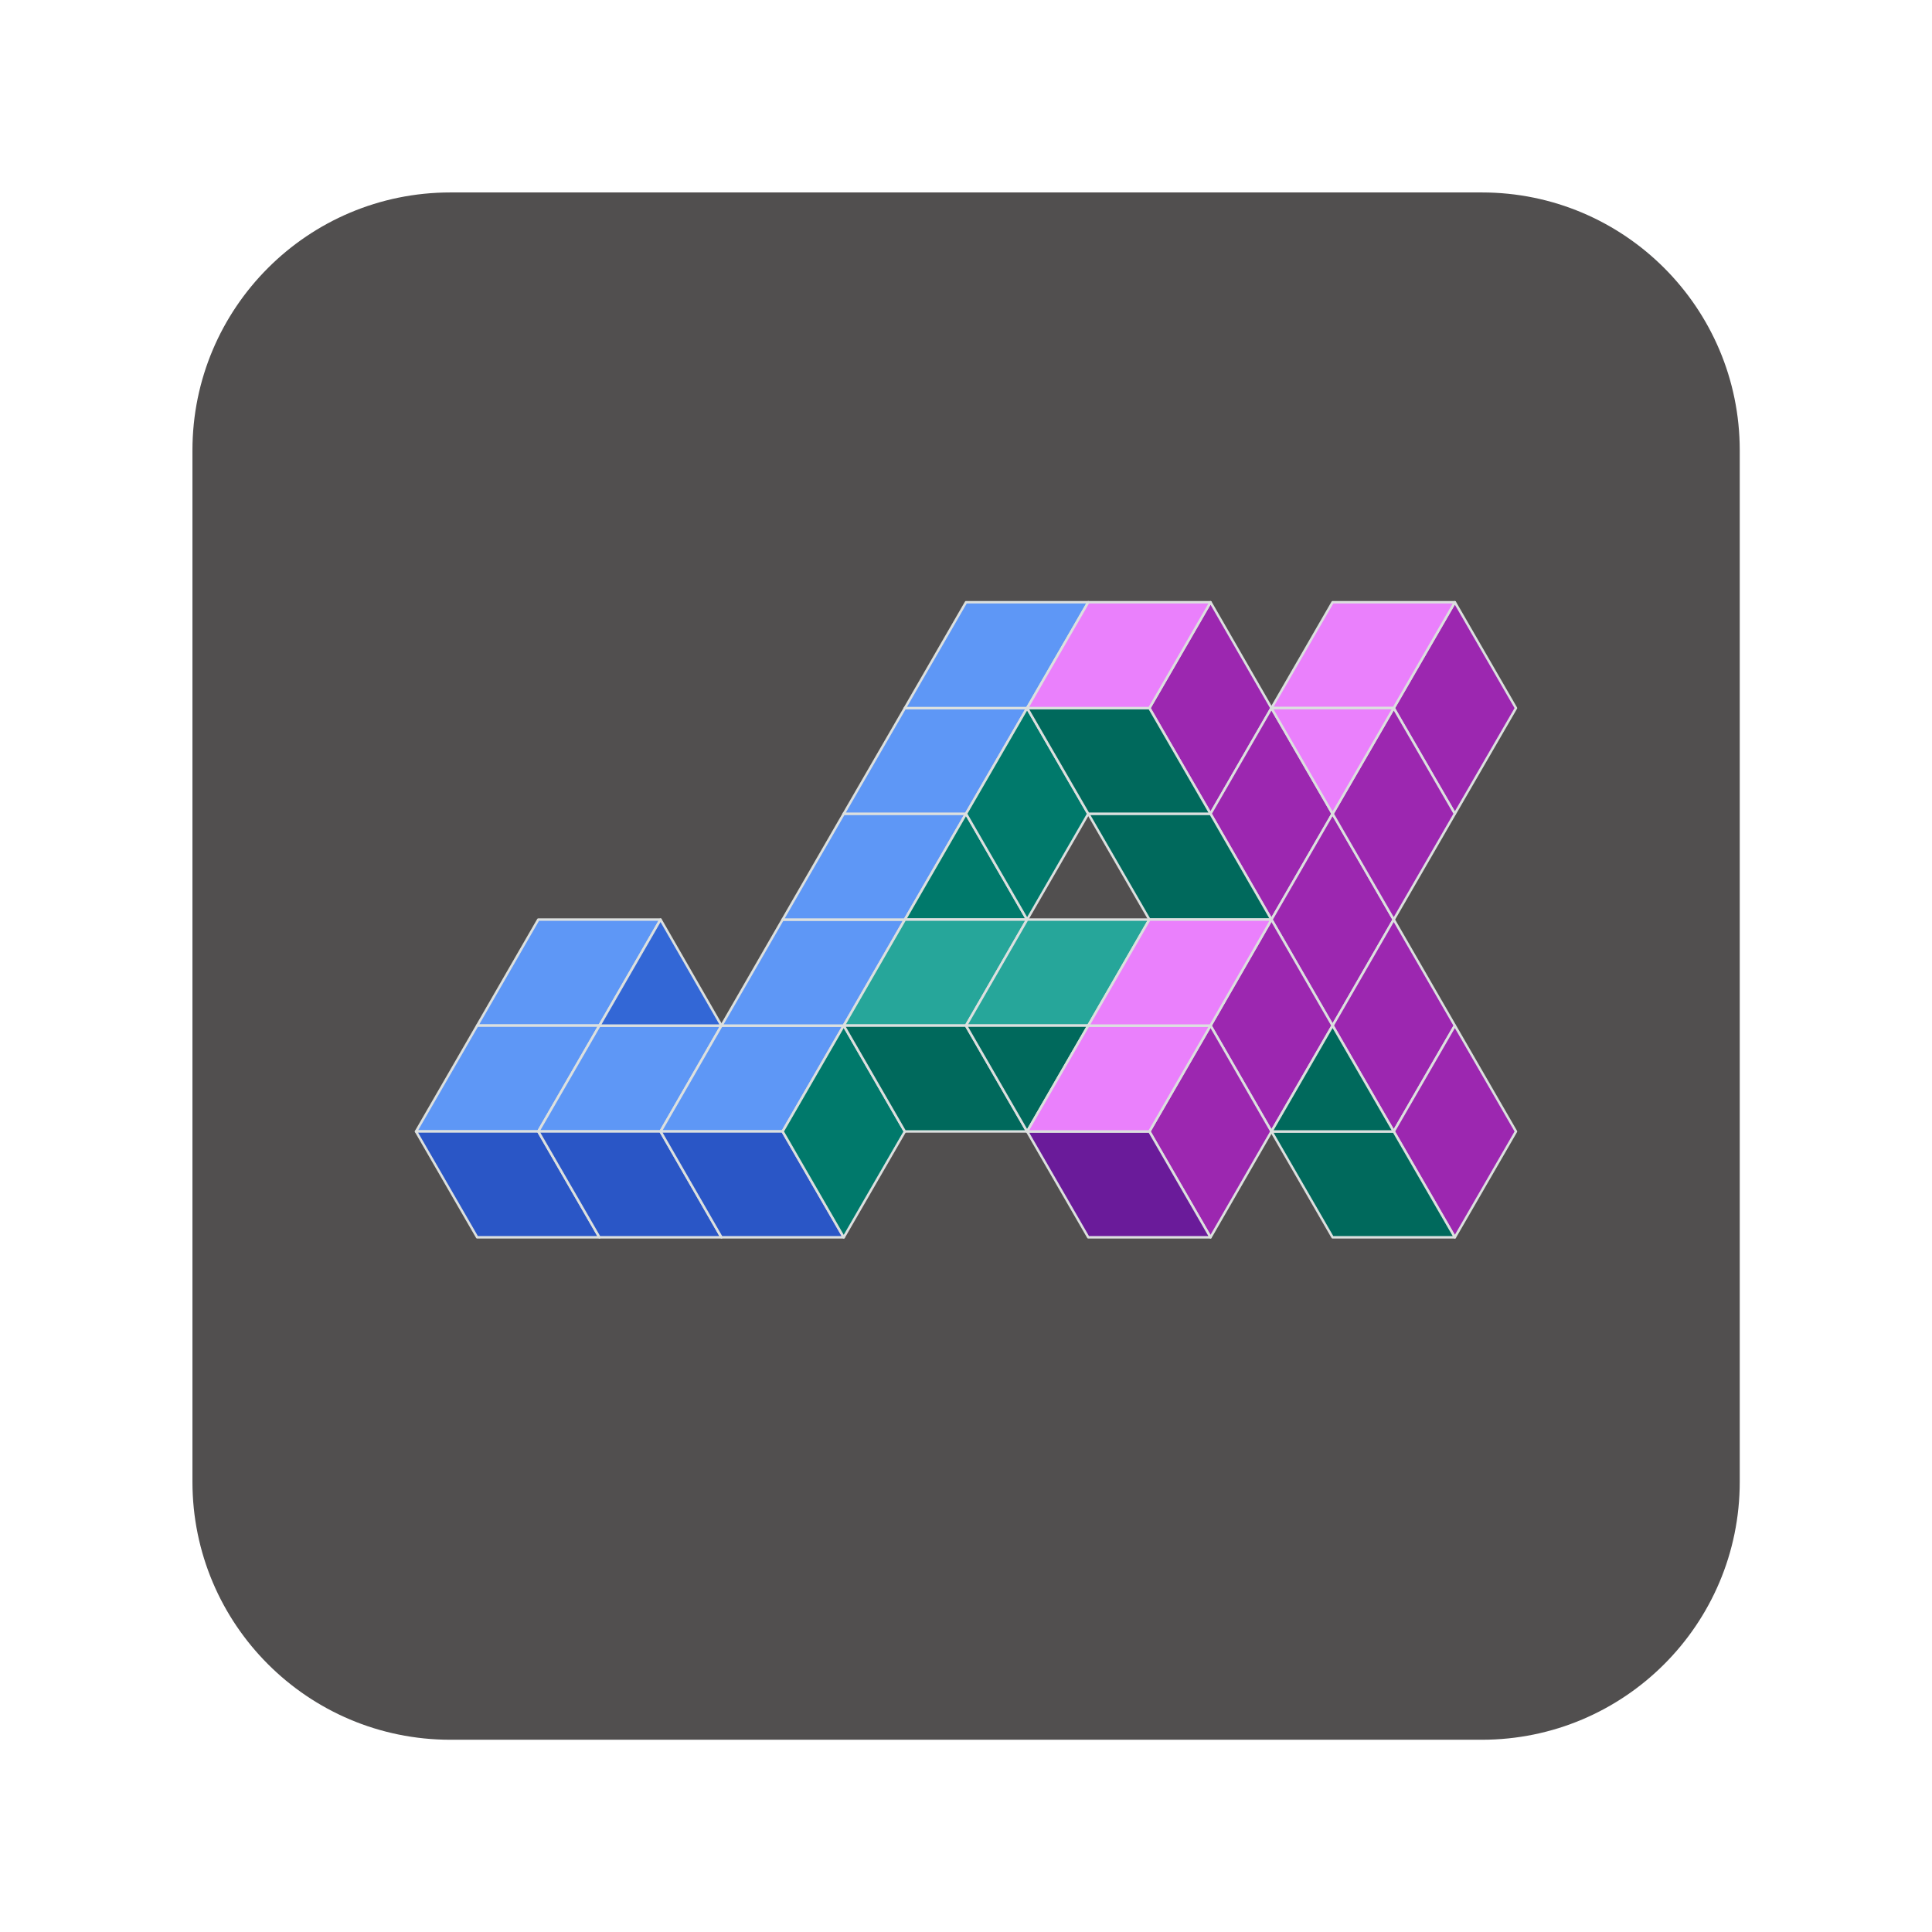
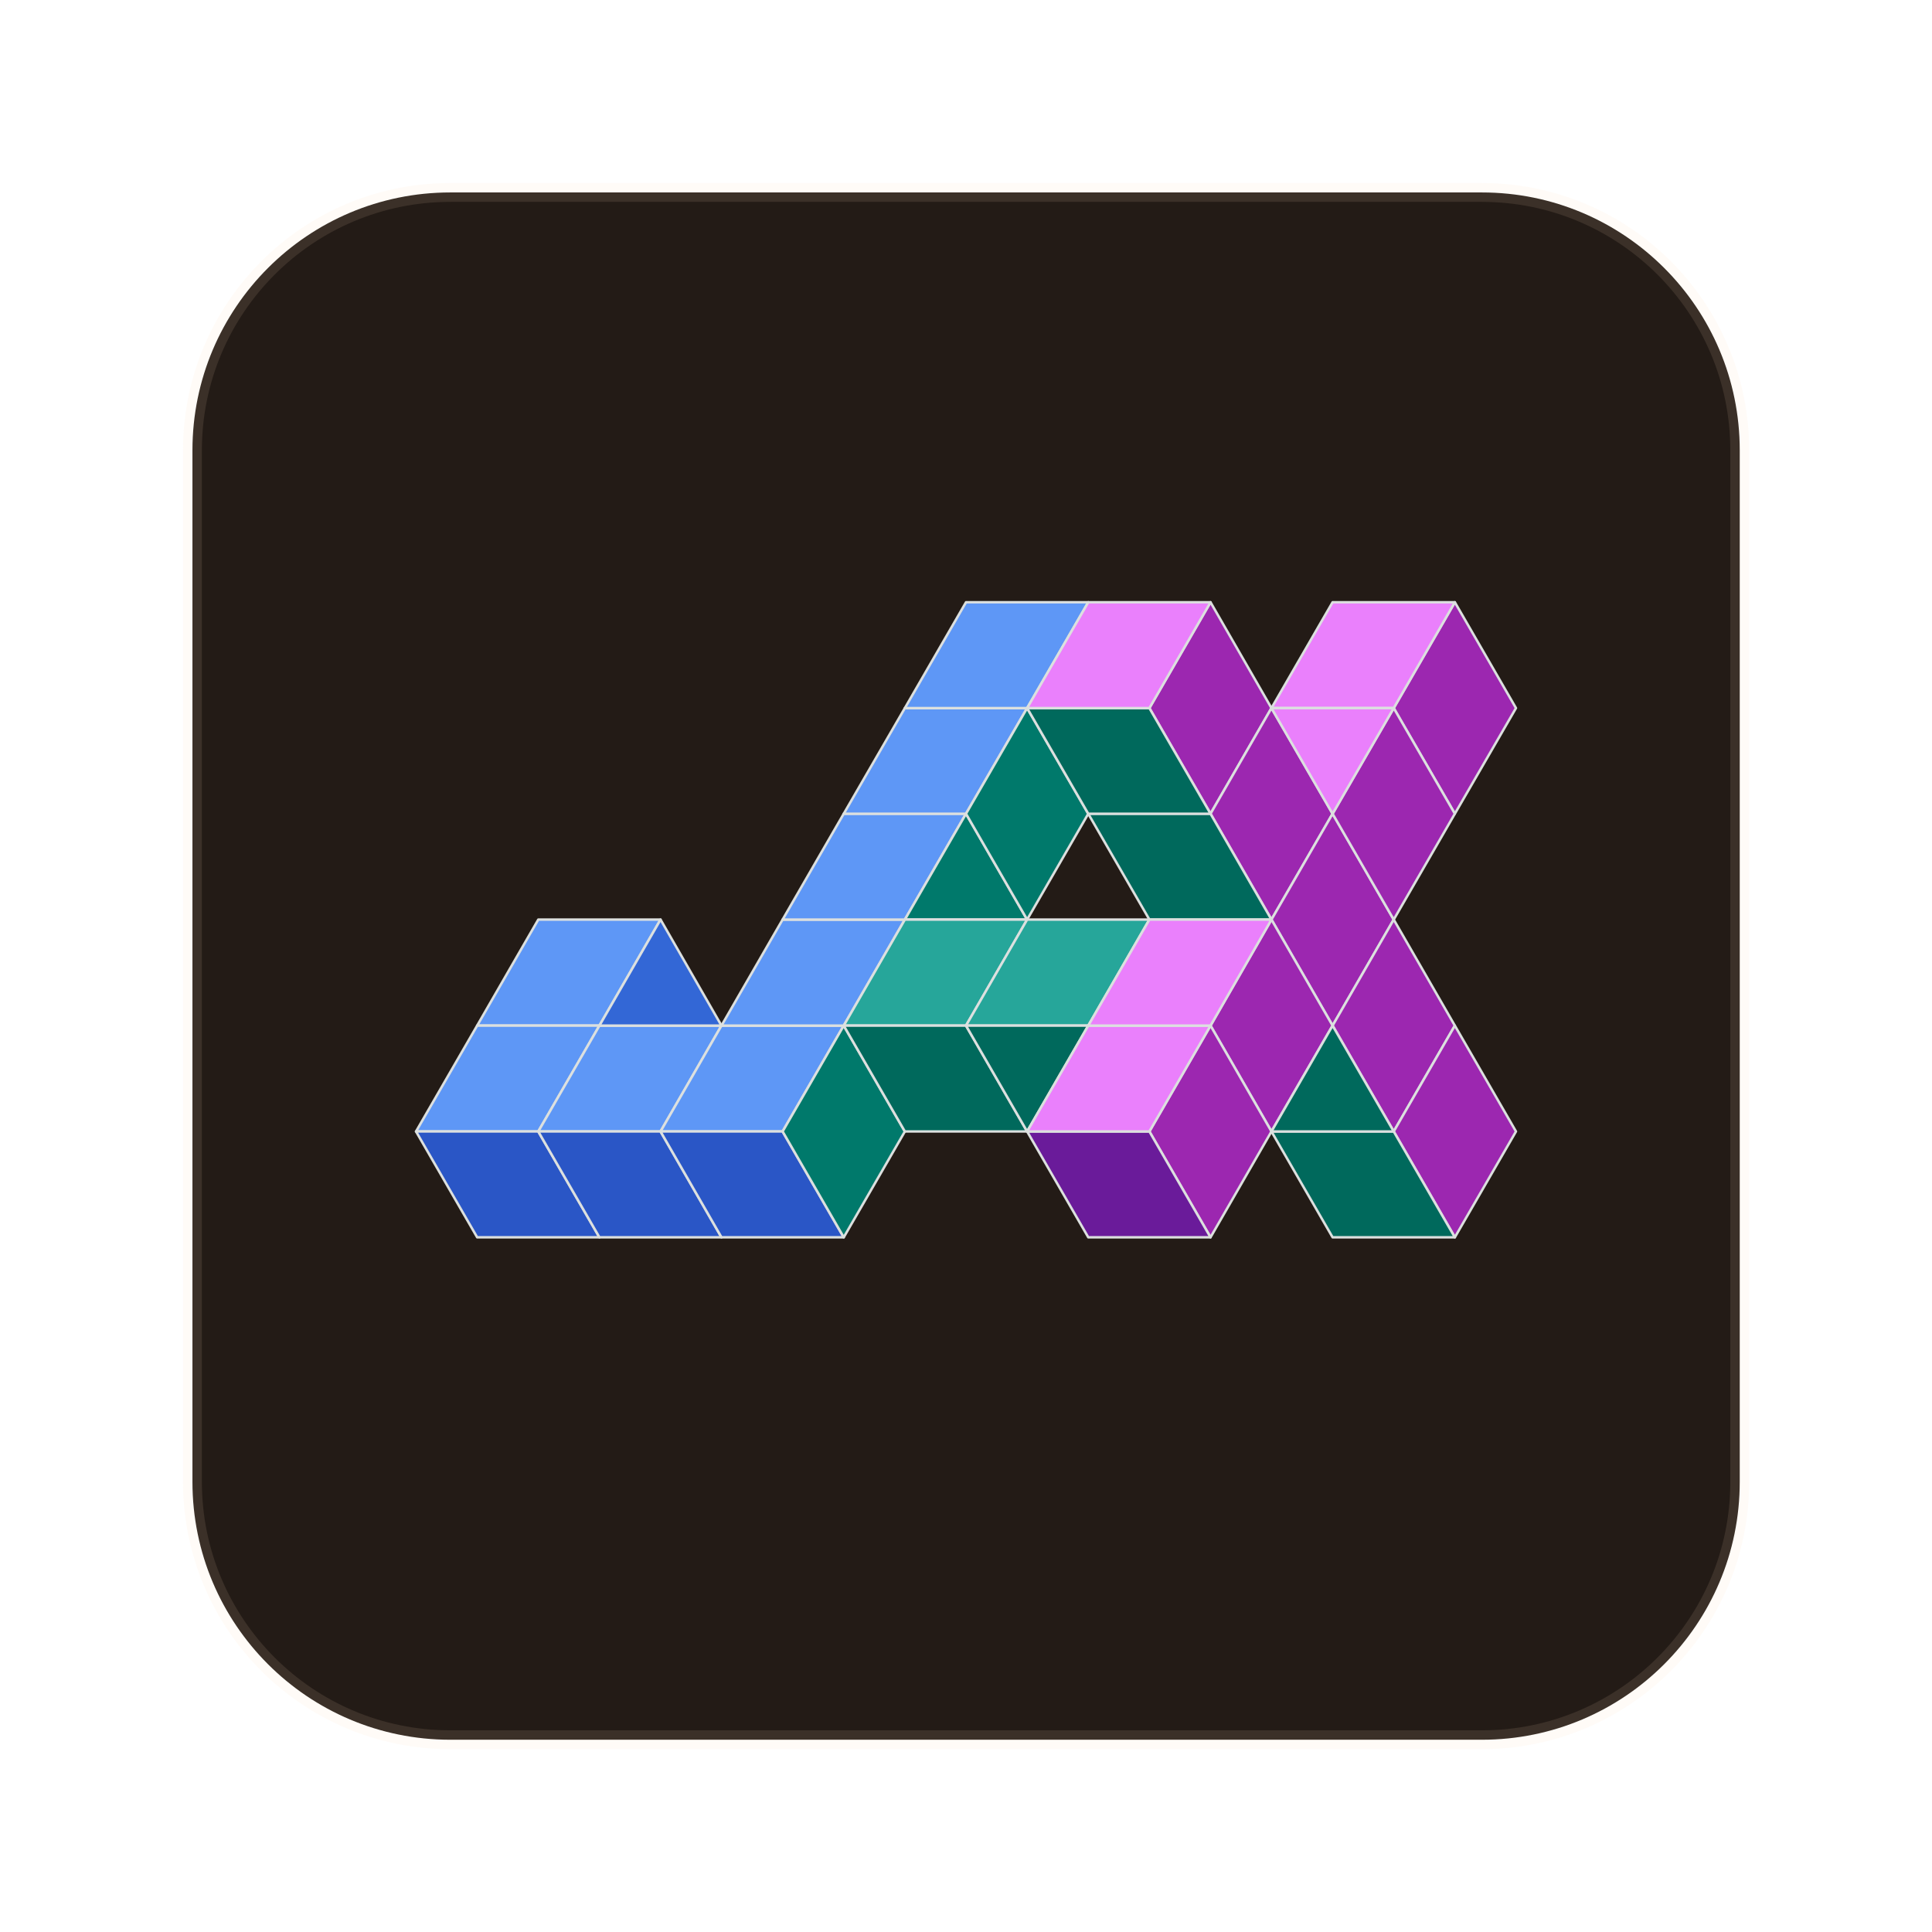
<svg xmlns="http://www.w3.org/2000/svg" version="1.1" viewBox="0 0 1024 1024">
  <defs>
    <style>
      .cls-1 {
        fill: #514f4f;
      }

      .cls-2 {
        fill: #6a1b9a;
      }

      .cls-2, .cls-3, .cls-4, .cls-5, .cls-6, .cls-7, .cls-8, .cls-9, .cls-10 {
        stroke: #dce0df;
        stroke-linejoin: round;
        stroke-width: 1.3px;
      }

      .cls-3 {
        fill: #3367d6;
      }

      .cls-4 {
        fill: #9c27b0;
      }

      .cls-5 {
        fill: #26a69a;
      }

      .cls-6 {
        fill: #00695c;
      }

      .cls-7 {
        fill: #ea80fc;
      }

      .cls-8 {
        fill: #2a56c6;
      }

      .cls-9 {
        fill: #00796b;
      }

      .cls-10 {
        fill: #5e97f6;
      }
    </style>
  </defs>
  <g>
    <g id="Layer_1">
-       <path class="cls-1" d="M238.7,102c-75.5,0-136.7,61.2-136.7,136.7h0v546.7c0,75.5,61.2,136.7,136.7,136.7h546.7c75.5,0,136.7-61.2,136.7-136.7h0V238.7c0-75.5-61.2-136.7-136.7-136.7H238.7Z" />
+       <path style="fill:#231b16;stroke:rgba(255,225,190,0.11);stroke-width:10" class="cls-1" d="M238.7,102c-75.5,0-136.7,61.2-136.7,136.7h0v546.7c0,75.5,61.2,136.7,136.7,136.7h546.7c75.5,0,136.7-61.2,136.7-136.7h0V238.7c0-75.5-61.2-136.7-136.7-136.7H238.7Z" />
      <g id="Layer_2">
        <g id="Layer_1-2">
          <polygon class="cls-10" points="285.3 487.4 252.9 543.6 317.7 543.6 350.1 487.4 285.3 487.4" />
          <polygon class="cls-10" points="220.5 599.7 252.9 543.6 317.7 543.6 285.3 599.7 220.5 599.7" />
          <polygon class="cls-10" points="382.4 543.6 317.7 543.6 285.3 599.7 350.1 599.7 382.4 543.6" />
          <polygon class="cls-10" points="447.2 543.6 382.4 543.6 350.1 599.7 414.8 599.7 447.2 543.6" />
          <polygon class="cls-10" points="414.8 487.4 382.4 543.6 447.2 543.6 479.6 487.4 414.8 487.4" />
          <polygon class="cls-10" points="447.2 431.3 414.8 487.4 479.6 487.4 512 431.3 447.2 431.3" />
          <polygon class="cls-10" points="479.6 375.3 447.2 431.3 512 431.3 544.4 375.3 479.6 375.3" />
          <polygon class="cls-10" points="512 319.2 479.6 375.3 544.4 375.3 576.8 319.2 512 319.2" />
          <polygon class="cls-8" points="220.5 599.7 252.9 655.8 317.7 655.8 285.3 599.7 220.5 599.7" />
          <polygon class="cls-8" points="382.4 655.8 317.7 655.8 285.3 599.7 350.1 599.7 382.4 655.8" />
          <polygon class="cls-8" points="447.2 655.8 382.4 655.8 350.1 599.7 414.8 599.7 447.2 655.8" />
          <polygon class="cls-9" points="479.6 599.7 447.2 543.6 414.8 599.7 447.2 655.8 479.6 599.7" />
          <polygon class="cls-9" points="544.4 487.4 512 431.3 479.6 487.4 544.4 487.4" />
          <polygon class="cls-9" points="544.4 375.3 512 431.3 544.4 487.4 576.8 431.3 544.4 375.3" />
          <polygon class="cls-3" points="382.4 543.6 350.1 487.4 317.7 543.6 382.4 543.6" />
          <polygon class="cls-5" points="544.4 487.4 479.6 487.4 447.2 543.6 512 543.6 544.4 487.4" />
          <polygon class="cls-5" points="609.2 487.4 544.4 487.4 512 543.6 576.8 543.6 609.2 487.4" />
          <polygon class="cls-4" points="673.9 375.3 641.6 319.2 609.2 375.3 641.6 431.3 673.9 375.3" />
          <polygon class="cls-4" points="706.3 431.3 673.9 375.3 641.6 431.3 673.9 487.4 706.3 431.3" />
          <polygon class="cls-4" points="738.7 487.4 706.3 431.3 673.9 487.4 706.3 543.6 738.7 487.4" />
          <polygon class="cls-4" points="771.1 543.6 738.7 487.4 706.3 543.6 738.7 599.7 771.1 543.6" />
          <polygon class="cls-4" points="803.5 599.7 771.1 543.6 738.7 599.7 771.1 655.8 803.5 599.7" />
          <polygon class="cls-4" points="771.1 319.2 738.7 375.3 771.1 431.3 803.5 375.3 771.1 319.2" />
          <polygon class="cls-4" points="706.3 431.3 738.7 375.3 771.1 431.3 738.7 487.4 706.3 431.3" />
          <polygon class="cls-4" points="673.9 487.4 641.6 543.6 673.9 599.7 706.3 543.6 673.9 487.4" />
          <polygon class="cls-4" points="641.6 655.8 609.2 599.7 641.6 543.6 673.9 599.7 641.6 655.8" />
          <polygon class="cls-2" points="576.8 655.8 544.4 599.7 609.2 599.7 641.6 655.8 576.8 655.8" />
          <polygon class="cls-6" points="512 543.6 447.2 543.6 479.6 599.7 544.4 599.7 512 543.6" />
          <polygon class="cls-6" points="576.8 543.6 512 543.6 544.4 599.7 576.8 543.6" />
          <polygon class="cls-6" points="576.8 431.3 609.2 487.4 673.9 487.4 641.6 431.3 576.8 431.3" />
          <polygon class="cls-6" points="609.2 375.3 544.4 375.3 576.8 431.3 641.6 431.3 609.2 375.3" />
          <polygon class="cls-6" points="771.1 655.8 738.7 599.7 673.9 599.7 706.3 655.8 771.1 655.8" />
          <polygon class="cls-6" points="706.3 543.6 673.9 599.7 738.7 599.7 706.3 543.6" />
          <polygon class="cls-7" points="641.6 319.2 576.8 319.2 544.4 375.3 609.2 375.3 641.6 319.2" />
          <polygon class="cls-7" points="641.6 543.6 576.8 543.6 544.4 599.7 609.2 599.7 641.6 543.6" />
          <polygon class="cls-7" points="673.9 487.4 609.2 487.4 576.8 543.6 641.6 543.6 673.9 487.4" />
          <polygon class="cls-7" points="771.1 319.2 706.3 319.2 673.9 375.3 738.7 375.3 771.1 319.2" />
          <polygon class="cls-7" points="706.3 431.3 673.9 375.3 738.7 375.3 706.3 431.3" />
        </g>
      </g>
    </g>
  </g>
</svg>
